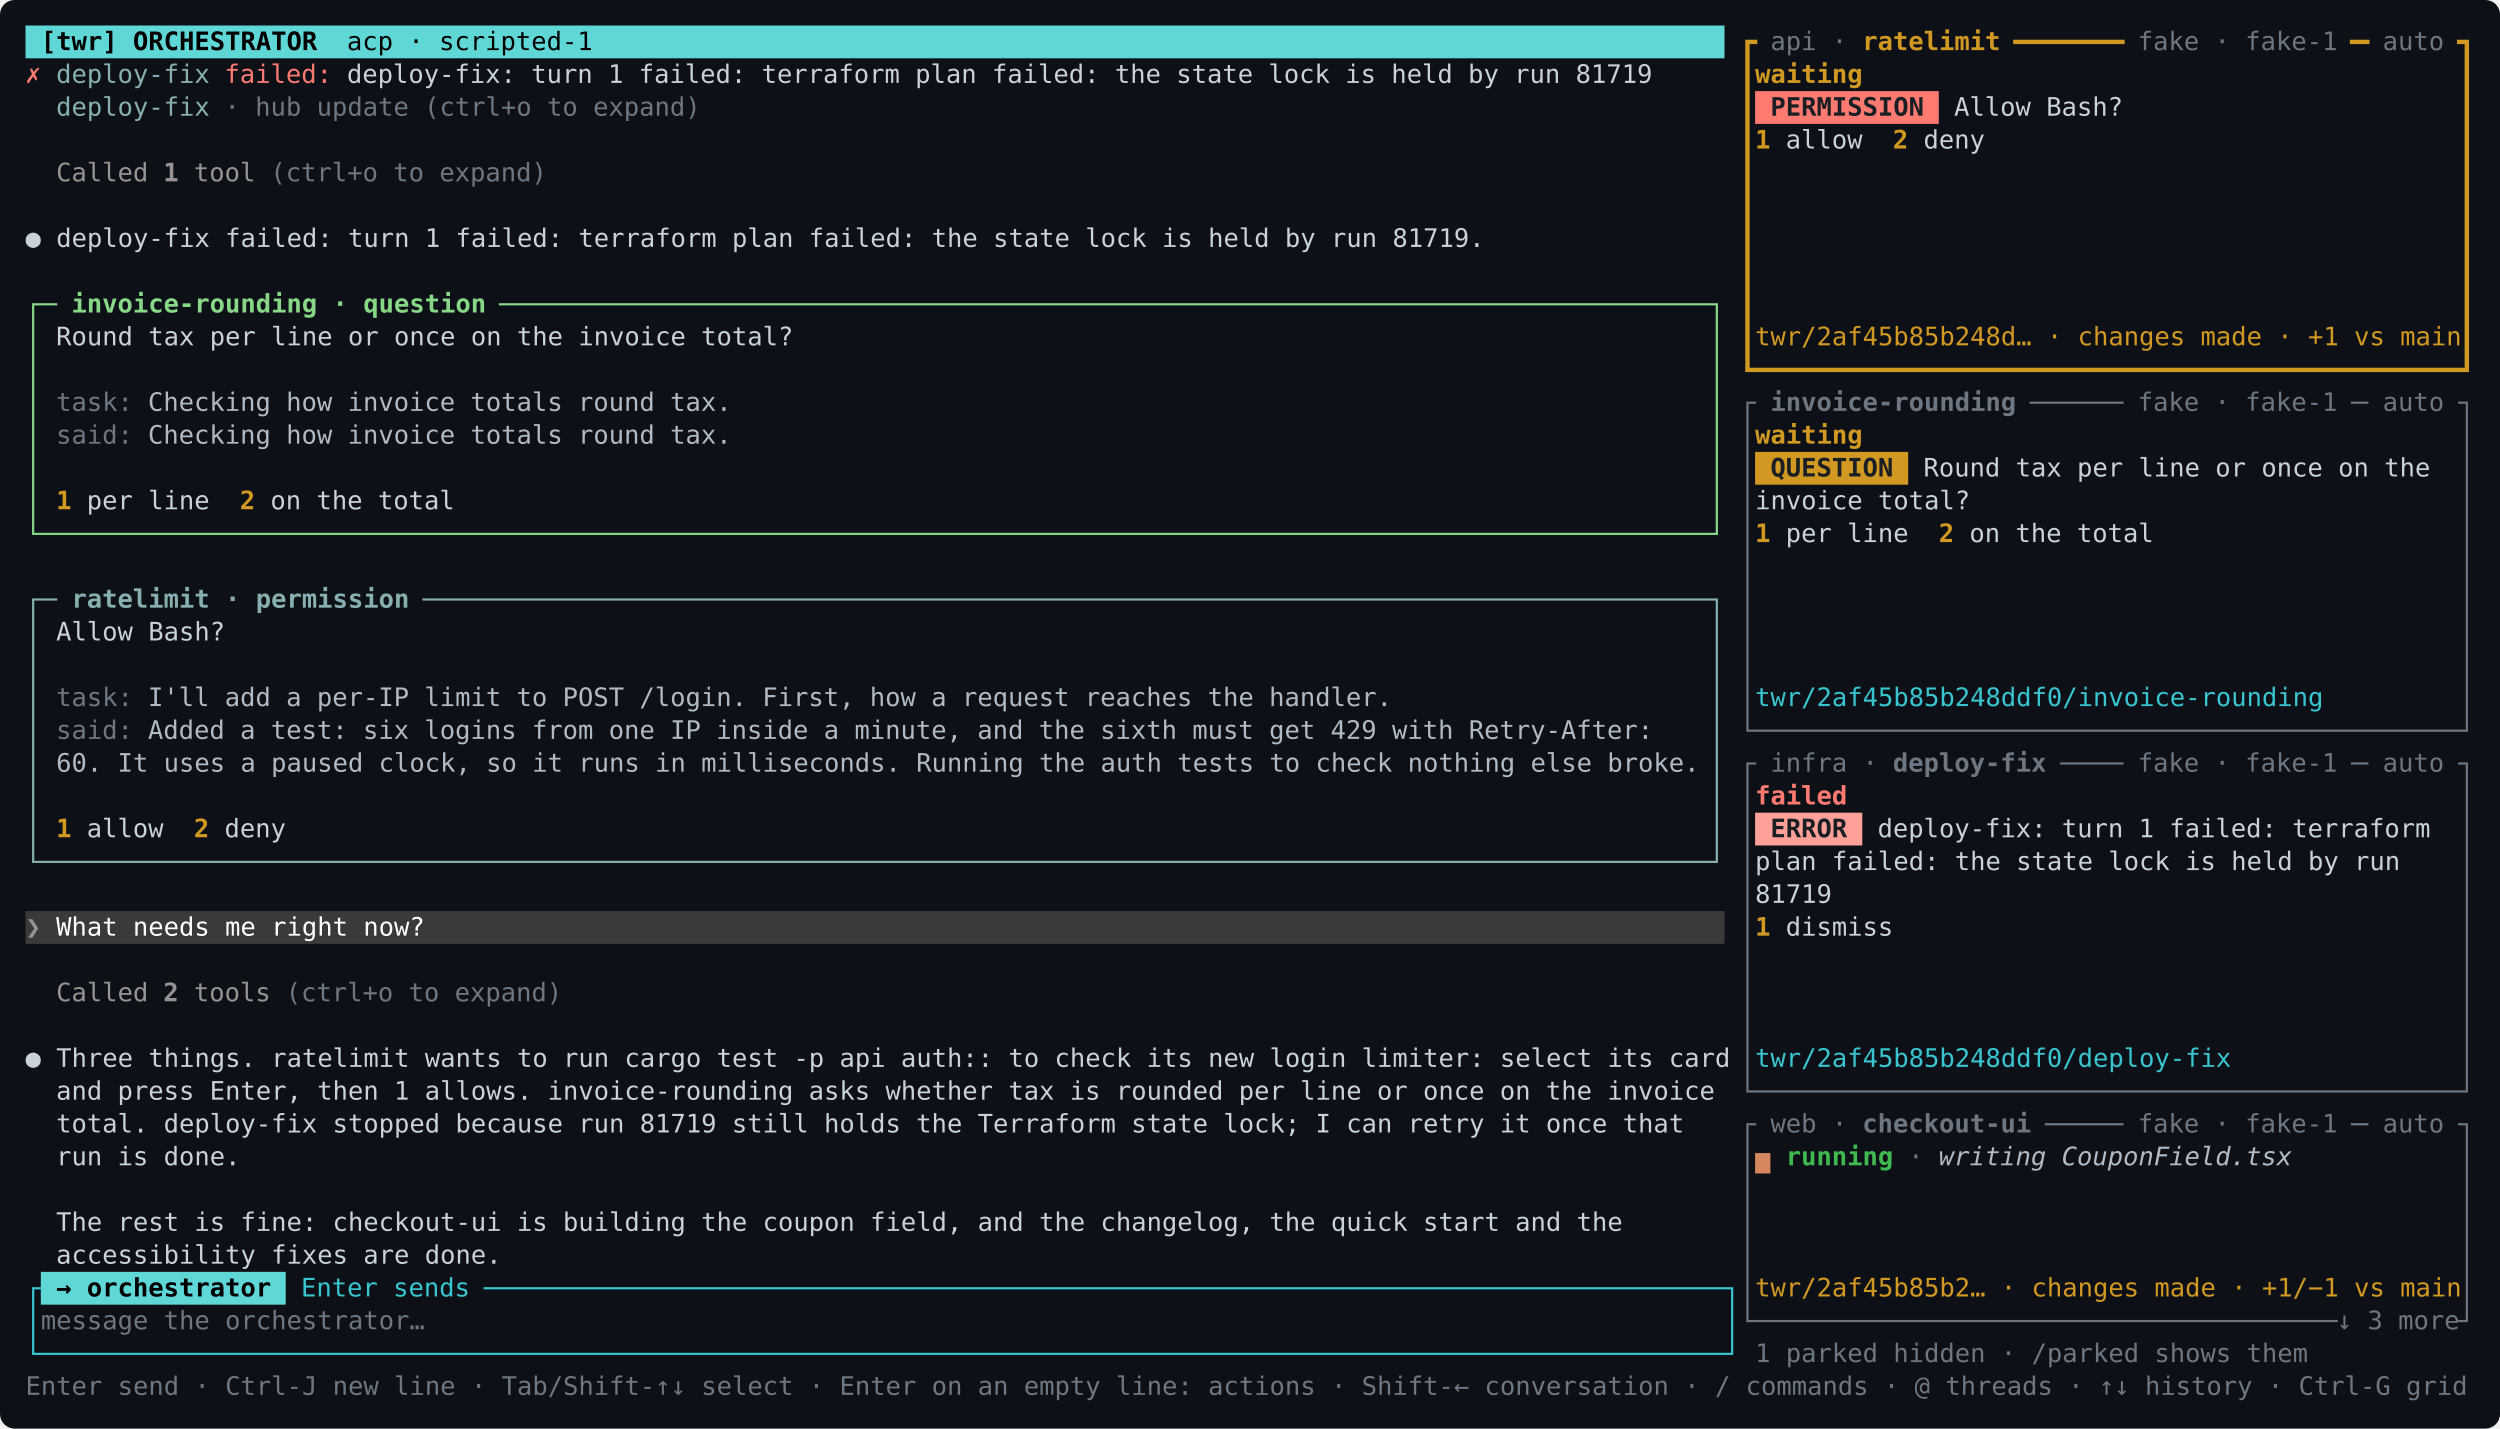
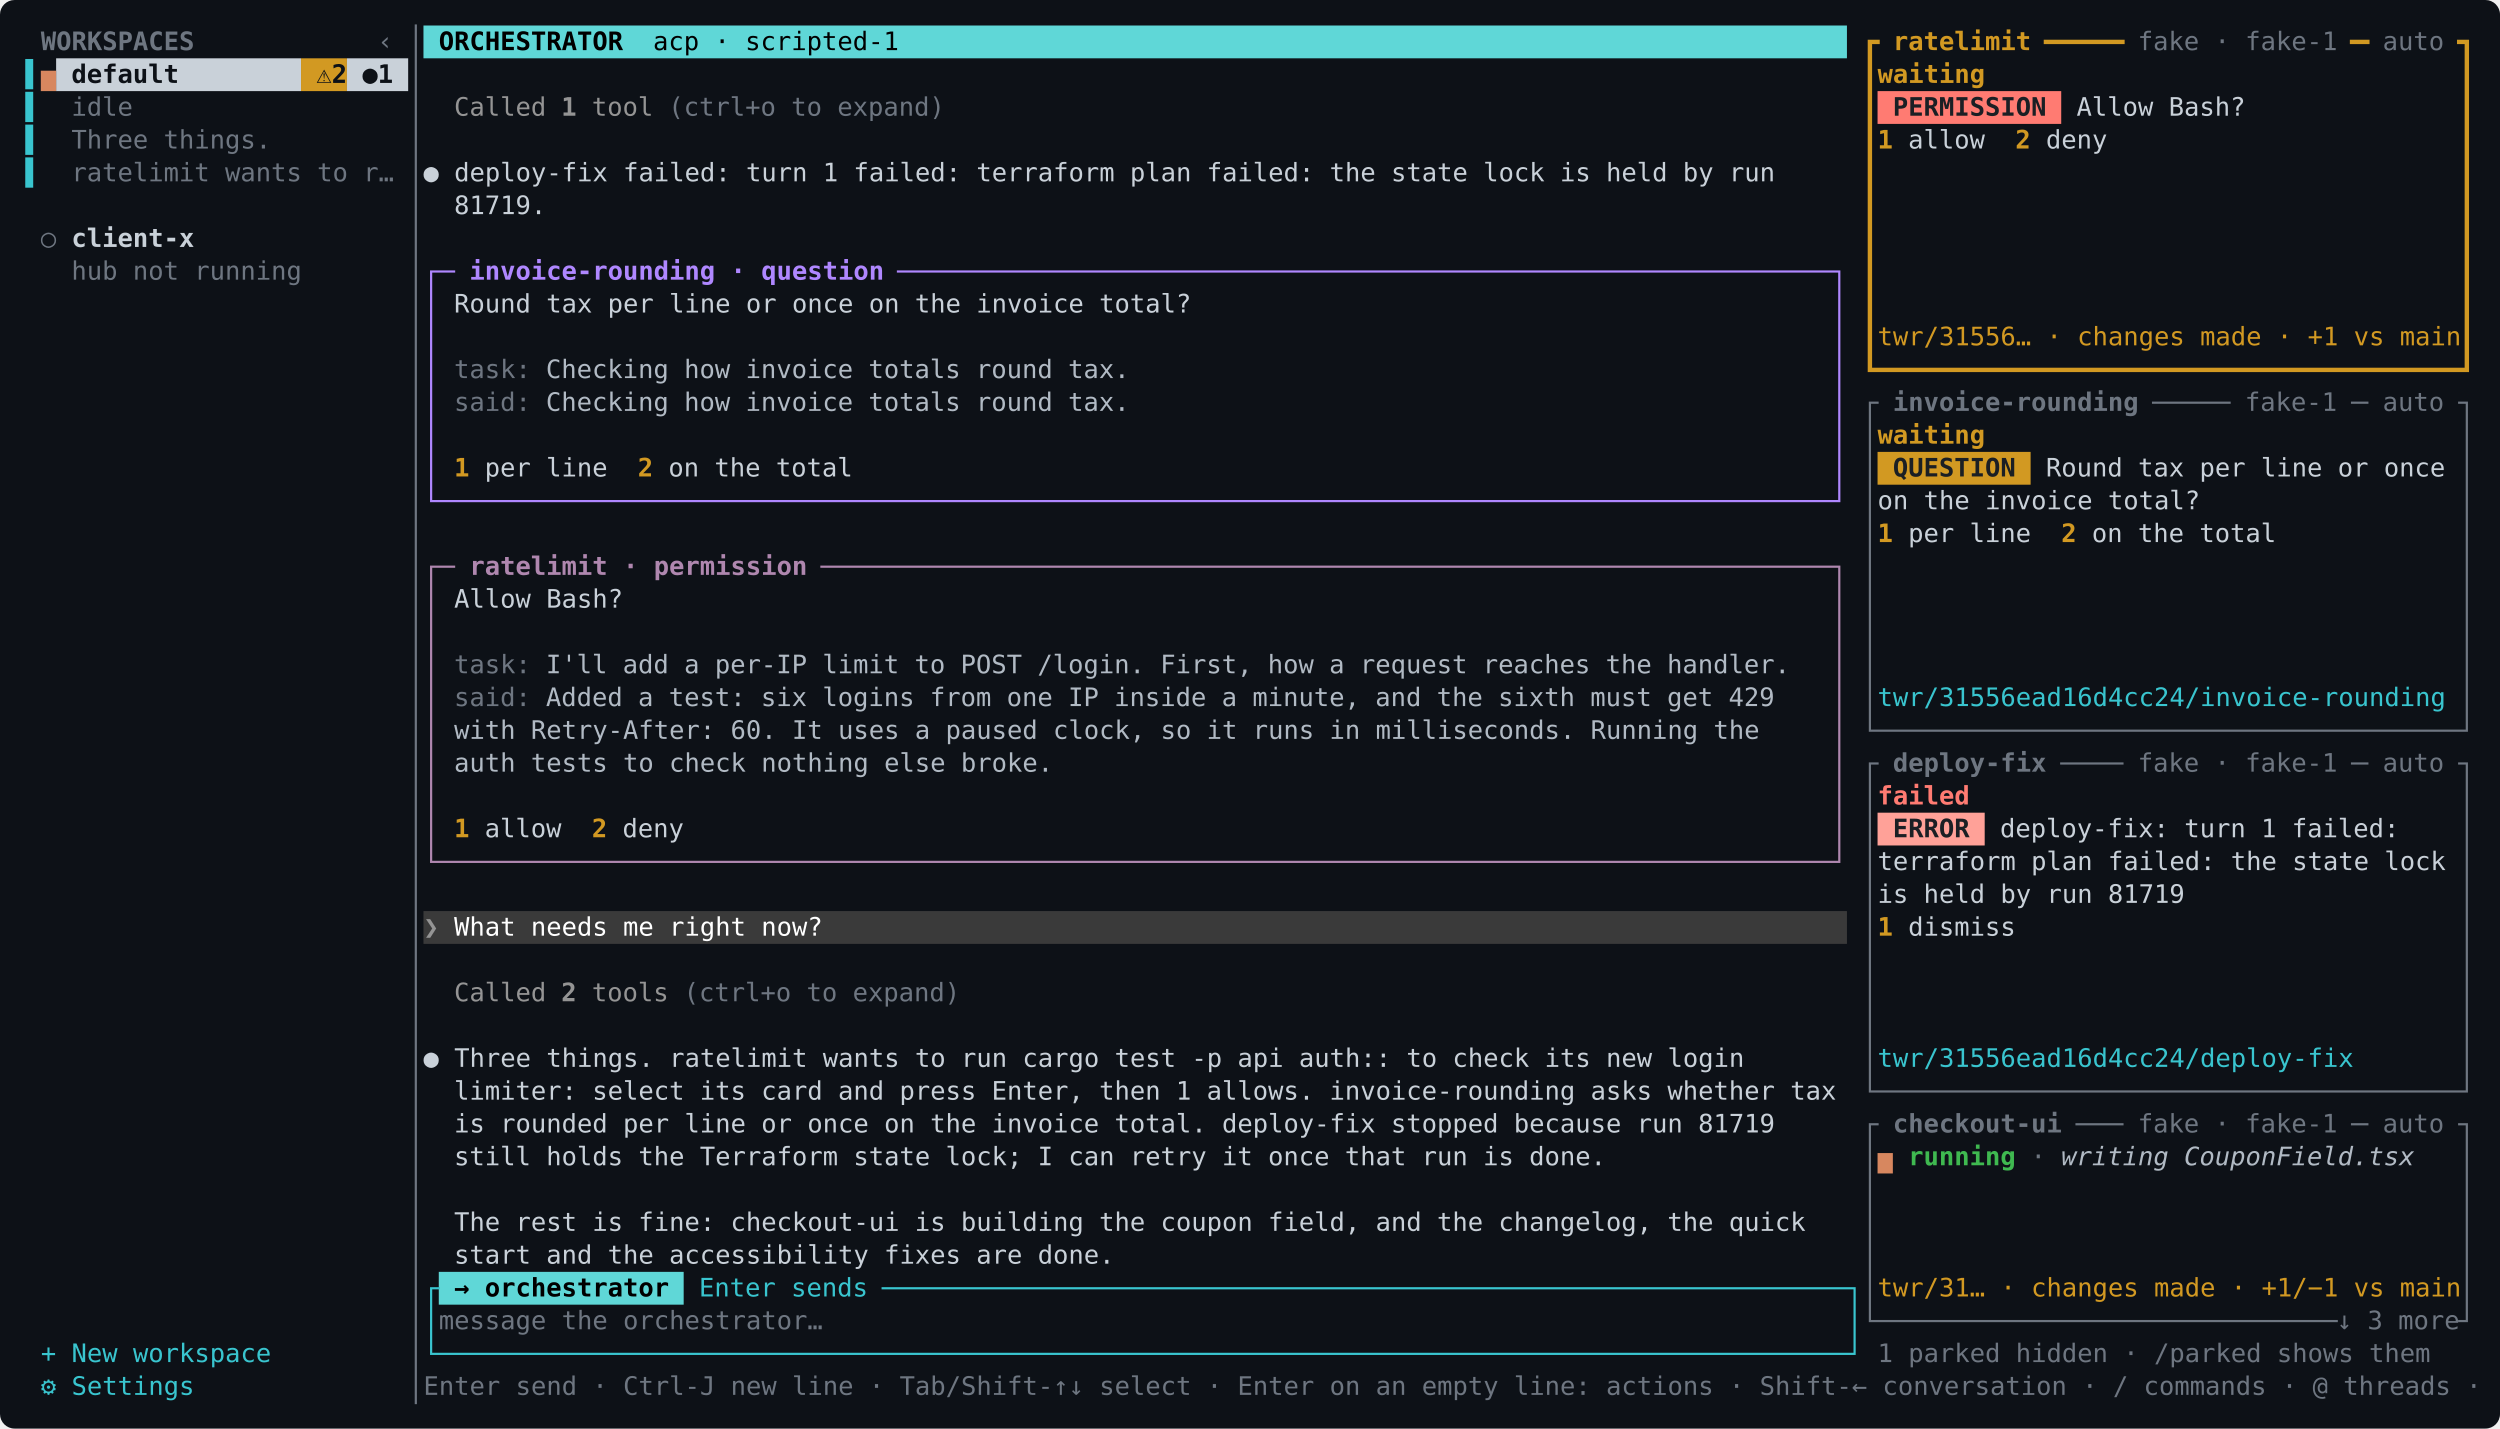
<svg xmlns="http://www.w3.org/2000/svg" width="1372" height="784" viewBox="0 0 1372 784" role="img" aria-label="twr stack view: the conversation with the orchestrator, and the worker thread cards with a permission and a question">
  <style>text{font-family:ui-monospace, SFMono-Regular, 'SF Mono', Menlo, Consolas, 'DejaVu Sans Mono', 'Liberation Mono', monospace;font-size:14px;white-space:pre}.b{font-weight:bold}.d{opacity:.55}.i{font-style:italic}.u{text-decoration:underline}</style>
  <rect width="100%" height="100%" rx="8" fill="#0d1117" />
-   <rect x="14" y="14" width="932.4" height="18" fill="#5fd7d7" />
-   <rect x="963.2" y="50" width="100.8" height="18" fill="#ff7b72" />
-   <rect x="963.2" y="248" width="84" height="18" fill="#d29922" />
-   <rect x="963.2" y="446" width="58.8" height="18" fill="#ffa198" />
-   <rect x="14" y="500" width="932.4" height="18" fill="#3a3a3a" />
-   <rect x="22.4" y="698" width="134.4" height="18" fill="#5fd7d7" />
-   <rect x="963.2" y="632.8" width="8.4" height="11.2" fill="#d7875f" />
-   <path d="M18.2 707H22.4M266 707H950.6M18.2 743H950.6M18.2 707V743M950.6 707V743" stroke="#39c5cf" stroke-width="1.2" fill="none" stroke-linecap="square" />
-   <path d="M959 221H963.2M1114.4 221H1164.8M1290.8 221H1299.2M1349.6 221H1353.8M959 401H1353.8M959 419H963.2M1131.2 419H1164.8M1290.8 419H1299.2M1349.6 419H1353.8M959 599H1353.8M959 617H963.2M1122.8 617H1164.8M1290.8 617H1299.2M1349.6 617H1353.8M959 725H1282.4M1349.6 725H1353.8M959 221V401M959 419V599M959 617V725M1353.8 221V401M1353.8 419V599M1353.8 617V725" stroke="#6e7681" stroke-width="1.2" fill="none" stroke-linecap="square" />
-   <path d="M18.2 329H30.8M232.4 329H942.2M18.2 473H942.2M18.2 329V473M942.2 329V473" stroke="#87afaf" stroke-width="1.2" fill="none" stroke-linecap="square" />
-   <path d="M18.2 167H30.8M274.4 167H942.2M18.2 293H942.2M18.2 167V293M942.2 167V293" stroke="#87d787" stroke-width="1.2" fill="none" stroke-linecap="square" />
-   <path d="M959 23H963.2M1106 23H1164.8M1290.8 23H1299.2M1349.6 23H1353.8M959 203H1353.8M959 23V203M1353.8 23V203" stroke="#d29922" stroke-width="2.4" fill="none" stroke-linecap="square" />
-   <text x="22.4" y="27.5" fill="#000000" class="b" textLength="151.2">[twr] ORCHESTRATOR</text>
-   <text x="190.4" y="27.5" fill="#000000" textLength="134.4">acp · scripted-1</text>
-   <text x="971.6" y="27.5" fill="#6e7681" textLength="42">api ·</text>
-   <text x="1022" y="27.5" fill="#d29922" class="b" textLength="75.6">ratelimit</text>
+   <rect x="232.4" y="14" width="781.2" height="18" fill="#5fd7d7" />
+   <rect x="30.8" y="32" width="134.4" height="18" fill="#c9d1d9" />
+   <rect x="165.2" y="32" width="25.2" height="18" fill="#d29922" />
+   <rect x="190.4" y="32" width="33.6" height="18" fill="#c9d1d9" />
+   <rect x="1030.4" y="50" width="100.8" height="18" fill="#ff7b72" />
+   <rect x="1030.4" y="248" width="84" height="18" fill="#d29922" />
+   <rect x="1030.4" y="446" width="58.8" height="18" fill="#ffa198" />
+   <rect x="232.4" y="500" width="781.2" height="18" fill="#3a3a3a" />
+   <rect x="240.8" y="698" width="134.4" height="18" fill="#5fd7d7" />
+   <rect x="22.4" y="38.8" width="8.4" height="11.2" fill="#d7875f" />
+   <rect x="1030.4" y="632.8" width="8.4" height="11.2" fill="#d7875f" />
+   <path d="M236.6 707H240.8M484.4 707H1017.8M236.6 743H1017.8M236.6 707V743M1017.8 707V743" stroke="#39c5cf" stroke-width="1.2" fill="none" stroke-linecap="square" />
+   <path d="M1026.2 221H1030.4M1181.6 221H1223.6M1290.8 221H1299.2M1349.6 221H1353.8M1026.2 401H1353.8M1026.2 419H1030.4M1131.2 419H1164.8M1290.8 419H1299.2M1349.6 419H1353.8M1026.2 599H1353.8M1026.2 617H1030.4M1139.6 617H1164.8M1290.8 617H1299.2M1349.6 617H1353.8M1026.2 725H1282.4M1349.6 725H1353.8M228.2 14V770M1026.2 221V401M1026.2 419V599M1026.2 617V725M1353.8 221V401M1353.8 419V599M1353.8 617V725" stroke="#6e7681" stroke-width="1.2" fill="none" stroke-linecap="square" />
+   <path d="M236.6 311H249.2M450.8 311H1009.4M236.6 473H1009.4M236.6 311V473M1009.4 311V473" stroke="#af87af" stroke-width="1.2" fill="none" stroke-linecap="square" />
+   <path d="M236.6 149H249.2M492.8 149H1009.4M236.6 275H1009.4M236.6 149V275M1009.4 149V275" stroke="#af87ff" stroke-width="1.2" fill="none" stroke-linecap="square" />
+   <path d="M1026.2 23H1030.4M1122.8 23H1164.8M1290.8 23H1299.2M1349.6 23H1353.8M1026.2 203H1353.8M1026.2 23V203M1353.8 23V203" stroke="#d29922" stroke-width="2.4" fill="none" stroke-linecap="square" />
+   <text x="22.4" y="27.5" fill="#6e7681" class="b" textLength="84">WORKSPACES</text>
+   <text x="207.2" y="27.5" fill="#6e7681">‹</text>
+   <text x="240.8" y="27.5" fill="#000000" class="b" textLength="100.8">ORCHESTRATOR</text>
+   <text x="358.4" y="27.5" fill="#000000" textLength="134.4">acp · scripted-1</text>
+   <text x="1038.8" y="27.5" fill="#d29922" class="b" textLength="75.6">ratelimit</text>
  <text x="1173.2" y="27.5" fill="#6e7681" textLength="109.2">fake · fake-1</text>
  <text x="1307.6" y="27.5" fill="#6e7681" textLength="33.6">auto</text>
-   <text x="14" y="45.5" fill="#ff7b72">✗</text>
-   <text x="30.8" y="45.5" fill="#87afaf" textLength="84">deploy-fix</text>
-   <text x="123.2" y="45.5" fill="#ff7b72" textLength="58.8">failed:</text>
-   <text x="190.4" y="45.5" fill="#c9d1d9" textLength="714">deploy-fix: turn 1 failed: terraform plan failed: the state lock is held by run 81719</text>
-   <text x="963.2" y="45.5" fill="#d29922" class="b" textLength="58.8">waiting</text>
-   <text x="30.8" y="63.5" fill="#87afaf" textLength="84">deploy-fix</text>
-   <text x="123.2" y="63.5" fill="#6e7681" textLength="260.4">· hub update (ctrl+o to expand)</text>
-   <text x="971.6" y="63.5" fill="#1b1f24" class="b" textLength="84">PERMISSION</text>
-   <text x="1072.4" y="63.5" fill="#c9d1d9" textLength="92.4">Allow Bash?</text>
-   <text x="963.2" y="81.5" fill="#d29922" class="b">1</text>
-   <text x="980" y="81.5" fill="#c9d1d9" textLength="42">allow</text>
-   <text x="1038.8" y="81.5" fill="#d29922" class="b">2</text>
-   <text x="1055.6" y="81.5" fill="#c9d1d9" textLength="33.6">deny</text>
-   <text x="30.8" y="99.5" fill="#949494" textLength="50.4">Called</text>
-   <text x="89.6" y="99.5" fill="#949494" class="b">1</text>
-   <text x="106.4" y="99.5" fill="#949494" textLength="33.6">tool</text>
-   <text x="148.4" y="99.5" fill="#6e7681" textLength="151.2">(ctrl+o to expand)</text>
-   <text x="14" y="135.5" fill="#c9d1d9" textLength="798">● deploy-fix failed: turn 1 failed: terraform plan failed: the state lock is held by run 81719.</text>
-   <text x="39.2" y="171.5" fill="#87d787" class="b" textLength="226.8">invoice-rounding · question</text>
-   <text x="30.8" y="189.5" fill="#c9d1d9" textLength="403.2">Round tax per line or once on the invoice total?</text>
-   <text x="963.2" y="189.5" fill="#d29922" textLength="386.4">twr/2af45b85b248d… · changes made · +1 vs main</text>
-   <text x="30.8" y="225.5" fill="#6e7681" textLength="42">task:</text>
-   <text x="81.2" y="225.5" fill="#b1bac4" textLength="319.2">Checking how invoice totals round tax.</text>
-   <text x="971.6" y="225.5" fill="#6e7681" class="b" textLength="134.4">invoice-rounding</text>
-   <text x="1173.2" y="225.5" fill="#6e7681" textLength="109.2">fake · fake-1</text>
+   <text x="14" y="45.5" fill="#39c5cf">▌</text>
+   <text x="39.2" y="45.5" fill="#0d1117" class="b" textLength="58.8">default</text>
+   <text x="173.6" y="45.5" fill="#0d1117" class="b" textLength="42">⚠2 ●1</text>
+   <text x="1030.4" y="45.5" fill="#d29922" class="b" textLength="58.8">waiting</text>
+   <text x="14" y="63.5" fill="#39c5cf">▌</text>
+   <text x="39.2" y="63.5" fill="#6e7681" textLength="33.6">idle</text>
+   <text x="249.2" y="63.5" fill="#949494" textLength="50.4">Called</text>
+   <text x="308" y="63.5" fill="#949494" class="b">1</text>
+   <text x="324.8" y="63.5" fill="#949494" textLength="33.6">tool</text>
+   <text x="366.8" y="63.5" fill="#6e7681" textLength="151.2">(ctrl+o to expand)</text>
+   <text x="1038.8" y="63.5" fill="#1b1f24" class="b" textLength="84">PERMISSION</text>
+   <text x="1139.6" y="63.5" fill="#c9d1d9" textLength="92.4">Allow Bash?</text>
+   <text x="14" y="81.5" fill="#39c5cf">▌</text>
+   <text x="39.2" y="81.5" fill="#6e7681" textLength="109.2">Three things.</text>
+   <text x="1030.4" y="81.5" fill="#d29922" class="b">1</text>
+   <text x="1047.2" y="81.5" fill="#c9d1d9" textLength="42">allow</text>
+   <text x="1106" y="81.5" fill="#d29922" class="b">2</text>
+   <text x="1122.8" y="81.5" fill="#c9d1d9" textLength="33.6">deny</text>
+   <text x="14" y="99.5" fill="#39c5cf">▌</text>
+   <text x="39.2" y="99.5" fill="#6e7681" textLength="176.4">ratelimit wants to r…</text>
+   <text x="232.4" y="99.5" fill="#c9d1d9" textLength="739.2">● deploy-fix failed: turn 1 failed: terraform plan failed: the state lock is held by run</text>
+   <text x="249.2" y="117.5" fill="#c9d1d9" textLength="50.4">81719.</text>
+   <text x="22.4" y="135.5" fill="#6e7681">○</text>
+   <text x="39.2" y="135.5" fill="#c9d1d9" class="b" textLength="67.2">client-x</text>
+   <text x="39.2" y="153.5" fill="#6e7681" textLength="126">hub not running</text>
+   <text x="257.6" y="153.5" fill="#af87ff" class="b" textLength="226.8">invoice-rounding · question</text>
+   <text x="249.2" y="171.5" fill="#c9d1d9" textLength="403.2">Round tax per line or once on the invoice total?</text>
+   <text x="1030.4" y="189.5" fill="#d29922" textLength="319.2">twr/31556… · changes made · +1 vs main</text>
+   <text x="249.2" y="207.5" fill="#6e7681" textLength="42">task:</text>
+   <text x="299.6" y="207.5" fill="#b1bac4" textLength="319.2">Checking how invoice totals round tax.</text>
+   <text x="249.2" y="225.5" fill="#6e7681" textLength="42">said:</text>
+   <text x="299.6" y="225.5" fill="#b1bac4" textLength="319.2">Checking how invoice totals round tax.</text>
+   <text x="1038.8" y="225.5" fill="#6e7681" class="b" textLength="134.4">invoice-rounding</text>
+   <text x="1232" y="225.5" fill="#6e7681" textLength="50.4">fake-1</text>
  <text x="1307.6" y="225.5" fill="#6e7681" textLength="33.6">auto</text>
-   <text x="30.8" y="243.5" fill="#6e7681" textLength="42">said:</text>
-   <text x="81.2" y="243.5" fill="#b1bac4" textLength="319.2">Checking how invoice totals round tax.</text>
-   <text x="963.2" y="243.5" fill="#d29922" class="b" textLength="58.8">waiting</text>
-   <text x="971.6" y="261.5" fill="#1b1f24" class="b" textLength="67.2">QUESTION</text>
-   <text x="1055.6" y="261.5" fill="#c9d1d9" textLength="277.2">Round tax per line or once on the</text>
-   <text x="30.8" y="279.5" fill="#d29922" class="b">1</text>
-   <text x="47.6" y="279.5" fill="#c9d1d9" textLength="67.2">per line</text>
-   <text x="131.6" y="279.5" fill="#d29922" class="b">2</text>
-   <text x="148.4" y="279.5" fill="#c9d1d9" textLength="100.8">on the total</text>
-   <text x="963.2" y="279.5" fill="#c9d1d9" textLength="117.6">invoice total?</text>
-   <text x="963.2" y="297.5" fill="#d29922" class="b">1</text>
-   <text x="980" y="297.5" fill="#c9d1d9" textLength="67.2">per line</text>
-   <text x="1064" y="297.5" fill="#d29922" class="b">2</text>
-   <text x="1080.8" y="297.5" fill="#c9d1d9" textLength="100.8">on the total</text>
-   <text x="39.2" y="333.5" fill="#87afaf" class="b" textLength="184.8">ratelimit · permission</text>
-   <text x="30.8" y="351.5" fill="#c9d1d9" textLength="92.4">Allow Bash?</text>
-   <text x="30.8" y="387.5" fill="#6e7681" textLength="42">task:</text>
-   <text x="81.2" y="387.5" fill="#b1bac4" textLength="680.4">I'll add a per-IP limit to POST /login. First, how a request reaches the handler.</text>
-   <text x="963.2" y="387.5" fill="#39c5cf" textLength="310.8">twr/2af45b85b248ddf0/invoice-rounding</text>
-   <text x="30.8" y="405.5" fill="#6e7681" textLength="42">said:</text>
-   <text x="81.2" y="405.5" fill="#b1bac4" textLength="823.2">Added a test: six logins from one IP inside a minute, and the sixth must get 429 with Retry-After:</text>
-   <text x="30.8" y="423.5" fill="#b1bac4" textLength="898.8">60. It uses a paused clock, so it runs in milliseconds. Running the auth tests to check nothing else broke.</text>
-   <text x="971.6" y="423.5" fill="#6e7681" textLength="58.8">infra ·</text>
+   <text x="1030.4" y="243.5" fill="#d29922" class="b" textLength="58.8">waiting</text>
+   <text x="249.2" y="261.5" fill="#d29922" class="b">1</text>
+   <text x="266" y="261.5" fill="#c9d1d9" textLength="67.2">per line</text>
+   <text x="350" y="261.5" fill="#d29922" class="b">2</text>
+   <text x="366.8" y="261.5" fill="#c9d1d9" textLength="100.8">on the total</text>
+   <text x="1038.8" y="261.5" fill="#1b1f24" class="b" textLength="67.2">QUESTION</text>
+   <text x="1122.8" y="261.5" fill="#c9d1d9" textLength="218.4">Round tax per line or once</text>
+   <text x="1030.4" y="279.5" fill="#c9d1d9" textLength="176.4">on the invoice total?</text>
+   <text x="1030.4" y="297.5" fill="#d29922" class="b">1</text>
+   <text x="1047.2" y="297.5" fill="#c9d1d9" textLength="67.2">per line</text>
+   <text x="1131.2" y="297.5" fill="#d29922" class="b">2</text>
+   <text x="1148" y="297.5" fill="#c9d1d9" textLength="100.8">on the total</text>
+   <text x="257.6" y="315.5" fill="#af87af" class="b" textLength="184.8">ratelimit · permission</text>
+   <text x="249.2" y="333.5" fill="#c9d1d9" textLength="92.4">Allow Bash?</text>
+   <text x="249.2" y="369.5" fill="#6e7681" textLength="42">task:</text>
+   <text x="299.6" y="369.5" fill="#b1bac4" textLength="680.4">I'll add a per-IP limit to POST /login. First, how a request reaches the handler.</text>
+   <text x="249.2" y="387.5" fill="#6e7681" textLength="42">said:</text>
+   <text x="299.6" y="387.5" fill="#b1bac4" textLength="672">Added a test: six logins from one IP inside a minute, and the sixth must get 429</text>
+   <text x="1030.4" y="387.5" fill="#39c5cf" textLength="310.8">twr/31556ead16d4cc24/invoice-rounding</text>
+   <text x="249.2" y="405.5" fill="#b1bac4" textLength="714">with Retry-After: 60. It uses a paused clock, so it runs in milliseconds. Running the</text>
+   <text x="249.2" y="423.5" fill="#b1bac4" textLength="327.6">auth tests to check nothing else broke.</text>
  <text x="1038.8" y="423.5" fill="#6e7681" class="b" textLength="84">deploy-fix</text>
  <text x="1173.2" y="423.5" fill="#6e7681" textLength="109.2">fake · fake-1</text>
  <text x="1307.6" y="423.5" fill="#6e7681" textLength="33.6">auto</text>
-   <text x="963.2" y="441.5" fill="#ff7b72" class="b" textLength="50.4">failed</text>
-   <text x="30.8" y="459.5" fill="#d29922" class="b">1</text>
-   <text x="47.6" y="459.5" fill="#c9d1d9" textLength="42">allow</text>
-   <text x="106.4" y="459.5" fill="#d29922" class="b">2</text>
-   <text x="123.2" y="459.5" fill="#c9d1d9" textLength="33.6">deny</text>
-   <text x="971.6" y="459.5" fill="#1b1f24" class="b" textLength="42">ERROR</text>
-   <text x="1030.4" y="459.5" fill="#c9d1d9" textLength="302.4">deploy-fix: turn 1 failed: terraform</text>
-   <text x="963.2" y="477.5" fill="#c9d1d9" textLength="352.8">plan failed: the state lock is held by run</text>
-   <text x="963.2" y="495.5" fill="#c9d1d9" textLength="42">81719</text>
-   <text x="14" y="513.5" fill="#949494">❯</text>
-   <text x="30.8" y="513.5" fill="#ffffff" textLength="201.6">What needs me right now?</text>
-   <text x="963.2" y="513.5" fill="#d29922" class="b">1</text>
-   <text x="980" y="513.5" fill="#c9d1d9" textLength="58.8">dismiss</text>
-   <text x="30.8" y="549.5" fill="#949494" textLength="50.4">Called</text>
-   <text x="89.6" y="549.5" fill="#949494" class="b">2</text>
-   <text x="106.4" y="549.5" fill="#949494" textLength="42">tools</text>
-   <text x="156.8" y="549.5" fill="#6e7681" textLength="151.2">(ctrl+o to expand)</text>
-   <text x="14" y="585.5" fill="#c9d1d9" textLength="932.4">● Three things. ratelimit wants to run cargo test -p api auth:: to check its new login limiter: select its card</text>
-   <text x="963.2" y="585.5" fill="#39c5cf" textLength="260.4">twr/2af45b85b248ddf0/deploy-fix</text>
-   <text x="30.8" y="603.5" fill="#c9d1d9" textLength="907.2">and press Enter, then 1 allows. invoice-rounding asks whether tax is rounded per line or once on the invoice</text>
-   <text x="30.8" y="621.5" fill="#c9d1d9" textLength="890.4">total. deploy-fix stopped because run 81719 still holds the Terraform state lock; I can retry it once that</text>
-   <text x="971.6" y="621.5" fill="#6e7681" textLength="42">web ·</text>
-   <text x="1022" y="621.5" fill="#6e7681" class="b" textLength="92.4">checkout-ui</text>
+   <text x="1030.4" y="441.5" fill="#ff7b72" class="b" textLength="50.4">failed</text>
+   <text x="249.2" y="459.5" fill="#d29922" class="b">1</text>
+   <text x="266" y="459.5" fill="#c9d1d9" textLength="42">allow</text>
+   <text x="324.8" y="459.5" fill="#d29922" class="b">2</text>
+   <text x="341.6" y="459.5" fill="#c9d1d9" textLength="33.6">deny</text>
+   <text x="1038.8" y="459.5" fill="#1b1f24" class="b" textLength="42">ERROR</text>
+   <text x="1097.6" y="459.5" fill="#c9d1d9" textLength="218.4">deploy-fix: turn 1 failed:</text>
+   <text x="1030.4" y="477.5" fill="#c9d1d9" textLength="310.8">terraform plan failed: the state lock</text>
+   <text x="1030.4" y="495.5" fill="#c9d1d9" textLength="168">is held by run 81719</text>
+   <text x="232.4" y="513.5" fill="#949494">❯</text>
+   <text x="249.2" y="513.5" fill="#ffffff" textLength="201.6">What needs me right now?</text>
+   <text x="1030.4" y="513.5" fill="#d29922" class="b">1</text>
+   <text x="1047.2" y="513.5" fill="#c9d1d9" textLength="58.8">dismiss</text>
+   <text x="249.2" y="549.5" fill="#949494" textLength="50.4">Called</text>
+   <text x="308" y="549.5" fill="#949494" class="b">2</text>
+   <text x="324.8" y="549.5" fill="#949494" textLength="42">tools</text>
+   <text x="375.2" y="549.5" fill="#6e7681" textLength="151.2">(ctrl+o to expand)</text>
+   <text x="232.4" y="585.5" fill="#c9d1d9" textLength="722.4">● Three things. ratelimit wants to run cargo test -p api auth:: to check its new login</text>
+   <text x="1030.4" y="585.5" fill="#39c5cf" textLength="260.4">twr/31556ead16d4cc24/deploy-fix</text>
+   <text x="249.2" y="603.5" fill="#c9d1d9" textLength="756">limiter: select its card and press Enter, then 1 allows. invoice-rounding asks whether tax</text>
+   <text x="249.2" y="621.5" fill="#c9d1d9" textLength="722.4">is rounded per line or once on the invoice total. deploy-fix stopped because run 81719</text>
+   <text x="1038.8" y="621.5" fill="#6e7681" class="b" textLength="92.4">checkout-ui</text>
  <text x="1173.2" y="621.5" fill="#6e7681" textLength="109.2">fake · fake-1</text>
  <text x="1307.6" y="621.5" fill="#6e7681" textLength="33.6">auto</text>
-   <text x="30.8" y="639.5" fill="#c9d1d9" textLength="100.8">run is done.</text>
-   <text x="980" y="639.5" fill="#3fb950" class="b" textLength="58.8">running</text>
-   <text x="1047.2" y="639.5" fill="#6e7681">·</text>
-   <text x="1064" y="639.5" fill="#b1bac4" class="i" textLength="193.2">writing CouponField.tsx</text>
-   <text x="30.8" y="675.5" fill="#c9d1d9" textLength="856.8">The rest is fine: checkout-ui is building the coupon field, and the changelog, the quick start and the</text>
-   <text x="30.8" y="693.5" fill="#c9d1d9" textLength="243.6">accessibility fixes are done.</text>
-   <text x="30.8" y="711.5" fill="#000000" class="b" textLength="117.6">→ orchestrator</text>
-   <text x="165.2" y="711.5" fill="#39c5cf" textLength="92.4">Enter sends</text>
-   <text x="963.2" y="711.5" fill="#d29922" textLength="386.4">twr/2af45b85b2… · changes made · +1/−1 vs main</text>
-   <text x="22.4" y="729.5" fill="#6e7681" textLength="210">message the orchestrator…</text>
+   <text x="249.2" y="639.5" fill="#c9d1d9" textLength="630">still holds the Terraform state lock; I can retry it once that run is done.</text>
+   <text x="1047.2" y="639.5" fill="#3fb950" class="b" textLength="58.8">running</text>
+   <text x="1114.4" y="639.5" fill="#6e7681">·</text>
+   <text x="1131.2" y="639.5" fill="#b1bac4" class="i" textLength="193.2">writing CouponField.tsx</text>
+   <text x="249.2" y="675.5" fill="#c9d1d9" textLength="739.2">The rest is fine: checkout-ui is building the coupon field, and the changelog, the quick</text>
+   <text x="249.2" y="693.5" fill="#c9d1d9" textLength="361.2">start and the accessibility fixes are done.</text>
+   <text x="249.2" y="711.5" fill="#000000" class="b" textLength="117.6">→ orchestrator</text>
+   <text x="383.6" y="711.5" fill="#39c5cf" textLength="92.4">Enter sends</text>
+   <text x="1030.4" y="711.5" fill="#d29922" textLength="319.2">twr/31… · changes made · +1/−1 vs main</text>
+   <text x="240.8" y="729.5" fill="#6e7681" textLength="210">message the orchestrator…</text>
  <text x="1282.4" y="729.5" fill="#6e7681" textLength="67.2">↓ 3 more</text>
-   <text x="963.2" y="747.5" fill="#6e7681" textLength="302.4">1 parked hidden · /parked shows them</text>
-   <text x="14" y="765.5" fill="#6e7681" textLength="1335.6">Enter send · Ctrl-J new line · Tab/Shift-↑↓ select · Enter on an empty line: actions · Shift-← conversation · / commands · @ threads · ↑↓ history · Ctrl-G grid</text>
+   <text x="22.4" y="747.5" fill="#39c5cf" textLength="126">+ New workspace</text>
+   <text x="1030.4" y="747.5" fill="#6e7681" textLength="302.4">1 parked hidden · /parked shows them</text>
+   <text x="22.4" y="765.5" fill="#39c5cf" textLength="84">⚙ Settings</text>
+   <text x="232.4" y="765.5" fill="#6e7681" textLength="1125.6">Enter send · Ctrl-J new line · Tab/Shift-↑↓ select · Enter on an empty line: actions · Shift-← conversation · / commands · @ threads ·</text>
</svg>
